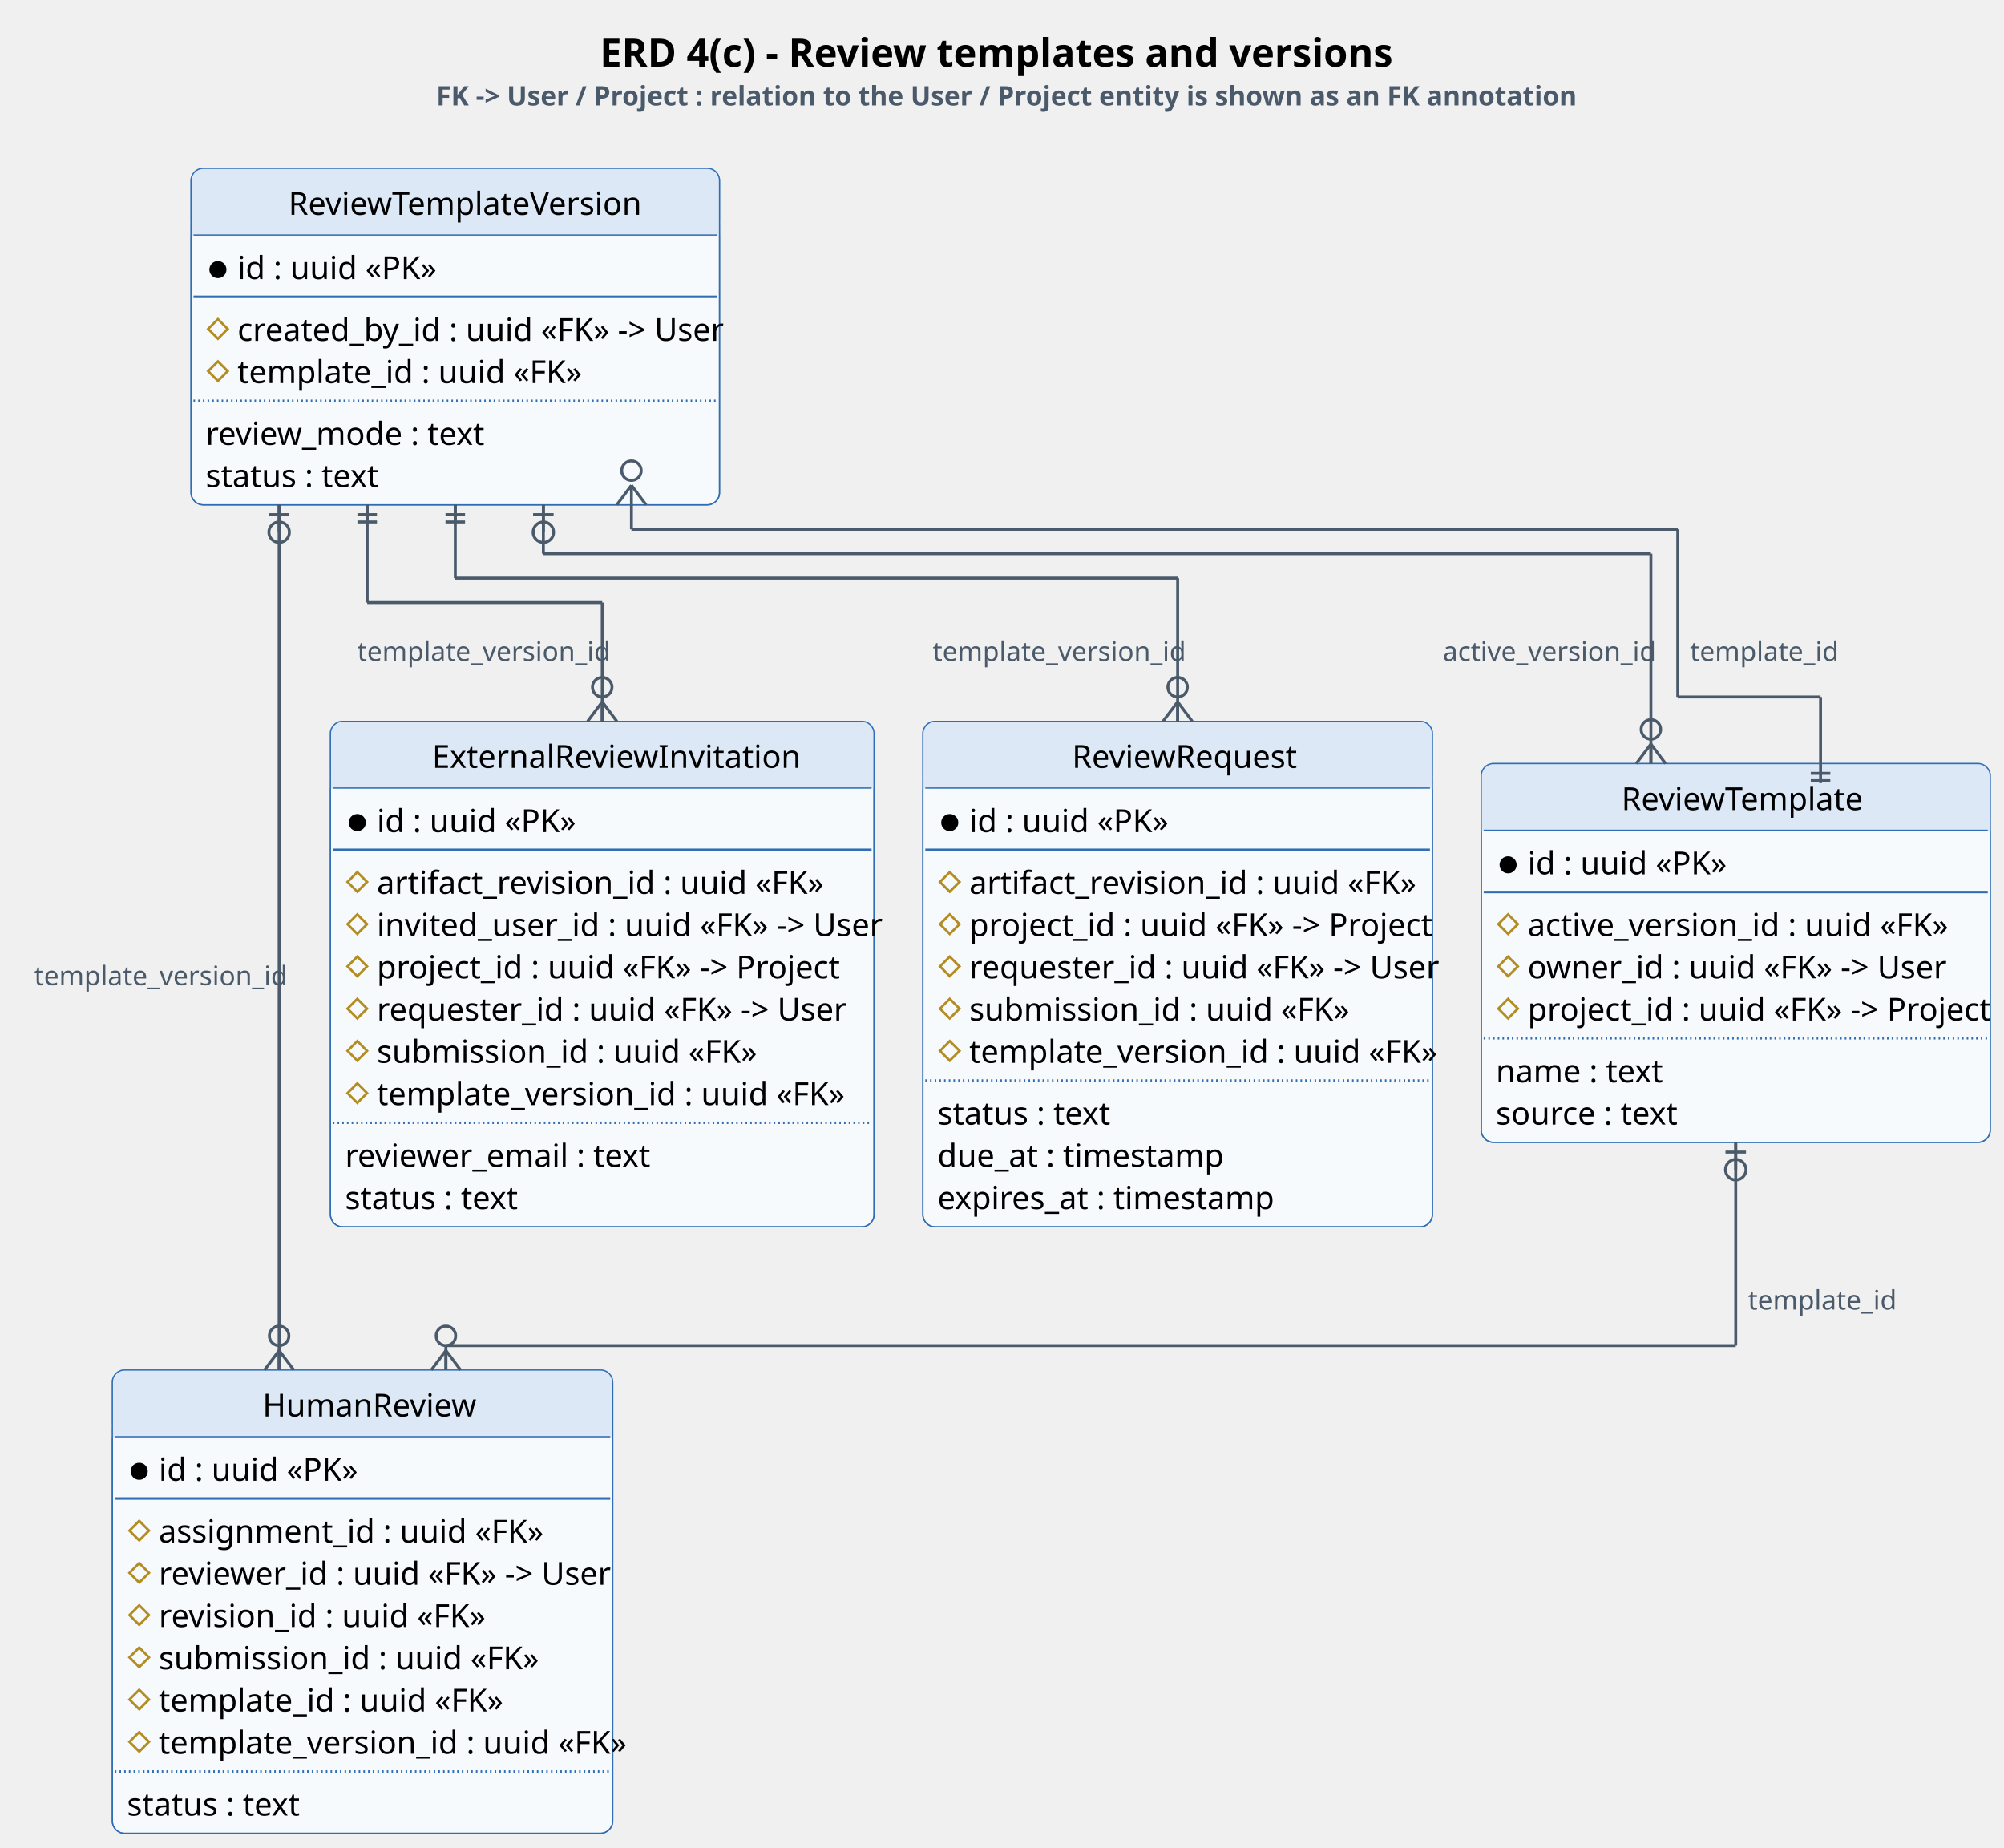
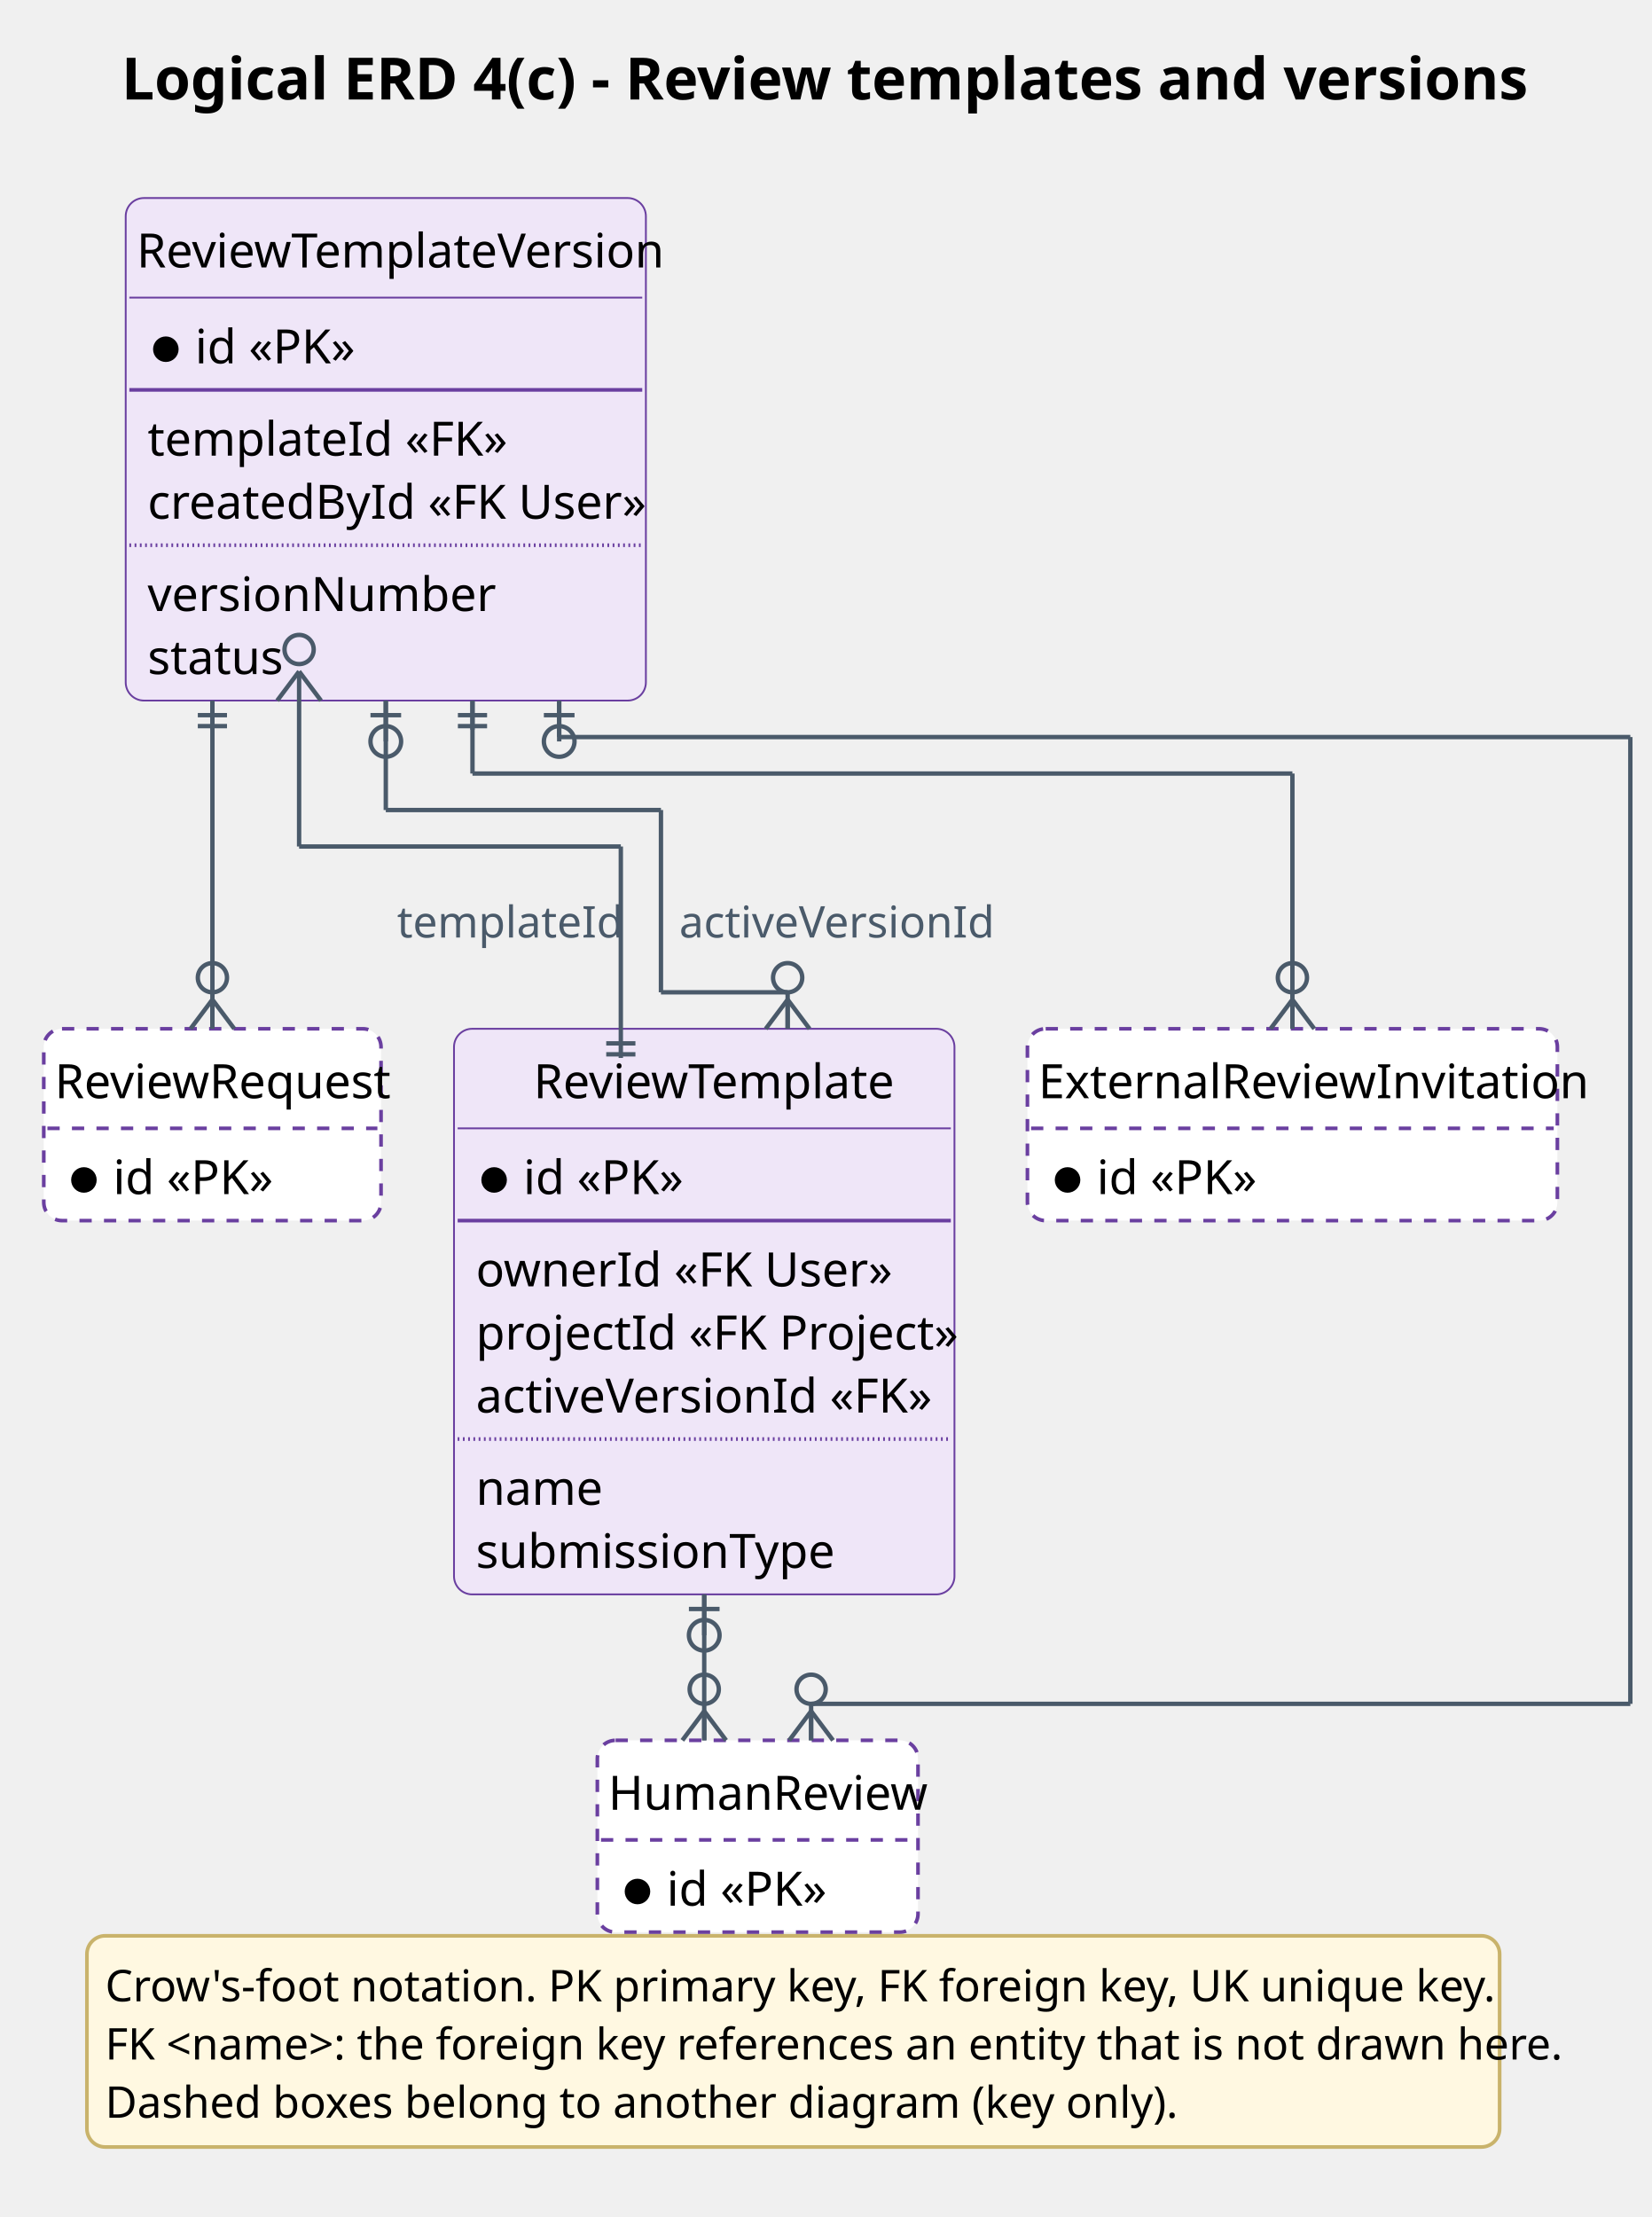
- <svg xmlns="http://www.w3.org/2000/svg" contentStyleType="text/css" height="1182.812px" preserveAspectRatio="none" style="width:1282px;height:1182px;background:#FFFFFF;" version="1.1" viewBox="0 0 1282 1182" width="1282.812px" zoomAndPan="magnify">
+ <svg xmlns="http://www.w3.org/2000/svg" contentStyleType="text/css" height="1266.667px" preserveAspectRatio="none" style="width:943px;height:1266px;background:#FFFFFF;" version="1.1" viewBox="0 0 943 1266" width="943.75px" zoomAndPan="magnify">
  <defs />
  <g>
-     <text fill="#000000" font-family="Segoe UI" font-size="25" font-weight="bold" lengthAdjust="spacing" textLength="485.4" x="383.735" y="42.602">ERD 4(c) - Review templates and versions</text>
-     <text fill="#4A5A6A" font-family="Segoe UI" font-size="17.188" font-weight="bold" lengthAdjust="spacing" textLength="694.717" x="279.076" y="67.424">FK -&gt; User / Project : relation to the User / Project entity is shown as an FK annotation</text>
+     <text fill="#000000" font-family="Segoe UI" font-size="33.333" font-weight="bold" lengthAdjust="spacing" textLength="767.334" x="69.359" y="56.803">Logical ERD 4(c) - Review templates and versions</text>
    <g id="elem_ReviewTemplate">
-       <rect codeLine="48" fill="#F7FAFD" height="242.245" id="ReviewTemplate" rx="7.812" ry="7.812" style="stroke:#2F6DB5;stroke-width:0.781;" width="325.6" x="947.582" y="488.406" />
-       <rect fill="#DCE8F6" height="42.642" rx="7.812" ry="7.812" style="stroke:#DCE8F6;stroke-width:0.781;" width="325.6" x="947.582" y="488.406" />
-       <rect fill="#DCE8F6" height="7.812" style="stroke:#DCE8F6;stroke-width:0.781;" width="325.6" x="947.582" y="523.236" />
-       <rect codeLine="48" fill="none" height="242.245" id="ReviewTemplate" rx="7.812" ry="7.812" style="stroke:#2F6DB5;stroke-width:0.781;" width="325.6" x="947.582" y="488.406" />
-       <text fill="#000000" font-family="Segoe UI" font-size="20.312" lengthAdjust="spacing" textLength="146.185" x="1037.29" y="518.138">ReviewTemplate</text>
-       <line style="stroke:#2F6DB5;stroke-width:0.781;" x1="949.145" x2="1271.619" y1="531.049" y2="531.049" />
-       <ellipse cx="964.77" cy="553.151" fill="#000000" rx="4.688" ry="4.688" style="stroke:#000000;stroke-width:1.562;" />
-       <text fill="#000000" font-family="Segoe UI" font-size="20.312" lengthAdjust="spacing" textLength="121.558" x="977.27" y="559.218">id : uuid «PK»</text>
-       <line style="stroke:#2F6DB5;stroke-width:1.562;" x1="949.145" x2="1271.619" y1="570.566" y2="570.566" />
-       <polygon fill="none" points="964.77,584.856,971.02,591.106,964.77,597.356,958.52,591.106" style="stroke:#B38D22;stroke-width:1.562;" />
-       <text fill="#000000" font-family="Segoe UI" font-size="20.312" lengthAdjust="spacing" textLength="253.182" x="977.27" y="598.735">active_version_id : uuid «FK»</text>
-       <polygon fill="none" points="964.77,611.873,971.02,618.123,964.77,624.373,958.52,618.123" style="stroke:#B38D22;stroke-width:1.562;" />
-       <text fill="#000000" font-family="Segoe UI" font-size="20.312" lengthAdjust="spacing" textLength="257.695" x="977.27" y="625.752">owner_id : uuid «FK» -&gt; User</text>
-       <polygon fill="none" points="964.77,638.89,971.02,645.14,964.77,651.39,958.52,645.14" style="stroke:#B38D22;stroke-width:1.562;" />
-       <text fill="#000000" font-family="Segoe UI" font-size="20.312" lengthAdjust="spacing" textLength="286.537" x="977.27" y="652.769">project_id : uuid «FK» -&gt; Project</text>
-       <line style="stroke:#2F6DB5;stroke-width:1.562;stroke-dasharray:1.0,2.0;" x1="949.145" x2="1271.619" y1="664.117" y2="664.117" />
-       <text fill="#000000" font-family="Segoe UI" font-size="20.312" lengthAdjust="spacing" textLength="99.192" x="956.957" y="692.287">name : text</text>
-       <text fill="#000000" font-family="Segoe UI" font-size="20.312" lengthAdjust="spacing" textLength="108.327" x="956.957" y="719.304">source : text</text>
+       <rect codeLine="27" fill="#EFE6F8" height="322.994" id="ReviewTemplate" rx="10.417" ry="10.417" style="stroke:#6A3FA0;stroke-width:1.042;" width="285.809" x="259.268" y="587.476" />
+       <text fill="#000000" font-family="Segoe UI" font-size="27.083" lengthAdjust="spacing" textLength="194.913" x="304.716" y="627.118">ReviewTemplate</text>
+       <line style="stroke:#6A3FA0;stroke-width:1.042;" x1="261.351" x2="542.994" y1="644.332" y2="644.332" />
+       <ellipse cx="282.185" cy="673.802" fill="#000000" rx="6.25" ry="6.25" style="stroke:#000000;stroke-width:2.083;" />
+       <text fill="#000000" font-family="Segoe UI" font-size="27.083" lengthAdjust="spacing" textLength="88.206" x="298.851" y="681.891">id «PK»</text>
+       <line style="stroke:#6A3FA0;stroke-width:2.083;" x1="261.351" x2="542.994" y1="697.021" y2="697.021" />
+       <text fill="#000000" font-family="Segoe UI" font-size="27.083" lengthAdjust="spacing" textLength="222.353" x="271.768" y="734.581">ownerId «FK User»</text>
+       <text fill="#000000" font-family="Segoe UI" font-size="27.083" lengthAdjust="spacing" textLength="260.809" x="271.768" y="770.603">projectId «FK Project»</text>
+       <text fill="#000000" font-family="Segoe UI" font-size="27.083" lengthAdjust="spacing" textLength="245.72" x="271.768" y="806.626">activeVersionId «FK»</text>
+       <line style="stroke:#6A3FA0;stroke-width:2.083;stroke-dasharray:1.0,2.0;" x1="261.351" x2="542.994" y1="821.757" y2="821.757" />
+       <text fill="#000000" font-family="Segoe UI" font-size="27.083" lengthAdjust="spacing" textLength="66.597" x="271.768" y="859.316">name</text>
+       <text fill="#000000" font-family="Segoe UI" font-size="27.083" lengthAdjust="spacing" textLength="190.747" x="271.768" y="895.339">submissionType</text>
    </g>
    <g id="elem_ReviewTemplateVersion">
-       <rect codeLine="58" fill="#F7FAFD" height="215.228" id="ReviewTemplateVersion" rx="7.812" ry="7.812" style="stroke:#2F6DB5;stroke-width:0.781;" width="338.067" x="122.222" y="107.675" />
-       <rect fill="#DCE8F6" height="42.642" rx="7.812" ry="7.812" style="stroke:#DCE8F6;stroke-width:0.781;" width="338.067" x="122.222" y="107.675" />
-       <rect fill="#DCE8F6" height="7.812" style="stroke:#DCE8F6;stroke-width:0.781;" width="338.067" x="122.222" y="142.505" />
-       <rect codeLine="58" fill="none" height="215.228" id="ReviewTemplateVersion" rx="7.812" ry="7.812" style="stroke:#2F6DB5;stroke-width:0.781;" width="338.067" x="122.222" y="107.675" />
-       <text fill="#000000" font-family="Segoe UI" font-size="20.312" lengthAdjust="spacing" textLength="213.42" x="184.545" y="137.407">ReviewTemplateVersion</text>
-       <line style="stroke:#2F6DB5;stroke-width:0.781;" x1="123.784" x2="458.726" y1="150.317" y2="150.317" />
-       <ellipse cx="139.409" cy="172.42" fill="#000000" rx="4.688" ry="4.688" style="stroke:#000000;stroke-width:1.562;" />
-       <text fill="#000000" font-family="Segoe UI" font-size="20.312" lengthAdjust="spacing" textLength="121.558" x="151.909" y="178.487">id : uuid «PK»</text>
-       <line style="stroke:#2F6DB5;stroke-width:1.562;" x1="123.784" x2="458.726" y1="189.835" y2="189.835" />
-       <polygon fill="none" points="139.409,204.125,145.659,210.375,139.409,216.625,133.159,210.375" style="stroke:#B38D22;stroke-width:1.562;" />
-       <text fill="#000000" font-family="Segoe UI" font-size="20.312" lengthAdjust="spacing" textLength="299.004" x="151.909" y="218.004">created_by_id : uuid «FK» -&gt; User</text>
-       <polygon fill="none" points="139.409,231.142,145.659,237.392,139.409,243.642,133.159,237.392" style="stroke:#B38D22;stroke-width:1.562;" />
-       <text fill="#000000" font-family="Segoe UI" font-size="20.312" lengthAdjust="spacing" textLength="208.233" x="151.909" y="245.021">template_id : uuid «FK»</text>
-       <line style="stroke:#2F6DB5;stroke-width:1.562;stroke-dasharray:1.0,2.0;" x1="123.784" x2="458.726" y1="256.369" y2="256.369" />
-       <text fill="#000000" font-family="Segoe UI" font-size="20.312" lengthAdjust="spacing" textLength="167.291" x="131.596" y="284.538">review_mode : text</text>
-       <text fill="#000000" font-family="Segoe UI" font-size="20.312" lengthAdjust="spacing" textLength="102.078" x="131.596" y="311.555">status : text</text>
+       <rect codeLine="37" fill="#EFE6F8" height="286.971" id="ReviewTemplateVersion" rx="10.417" ry="10.417" style="stroke:#6A3FA0;stroke-width:1.042;" width="297.06" x="71.791" y="113.086" />
+       <text fill="#000000" font-family="Segoe UI" font-size="27.083" lengthAdjust="spacing" textLength="284.56" x="78.041" y="152.728">ReviewTemplateVersion</text>
+       <line style="stroke:#6A3FA0;stroke-width:1.042;" x1="73.874" x2="366.767" y1="169.942" y2="169.942" />
+       <ellipse cx="94.707" cy="199.412" fill="#000000" rx="6.25" ry="6.25" style="stroke:#000000;stroke-width:2.083;" />
+       <text fill="#000000" font-family="Segoe UI" font-size="27.083" lengthAdjust="spacing" textLength="88.206" x="111.374" y="207.501">id «PK»</text>
+       <line style="stroke:#6A3FA0;stroke-width:2.083;" x1="73.874" x2="366.767" y1="222.632" y2="222.632" />
+       <text fill="#000000" font-family="Segoe UI" font-size="27.083" lengthAdjust="spacing" textLength="193.18" x="84.291" y="260.191">templateId «FK»</text>
+       <text fill="#000000" font-family="Segoe UI" font-size="27.083" lengthAdjust="spacing" textLength="265.795" x="84.291" y="296.214">createdById «FK User»</text>
+       <line style="stroke:#6A3FA0;stroke-width:2.083;stroke-dasharray:1.0,2.0;" x1="73.874" x2="366.767" y1="311.344" y2="311.344" />
+       <text fill="#000000" font-family="Segoe UI" font-size="27.083" lengthAdjust="spacing" textLength="184.214" x="84.291" y="348.903">versionNumber</text>
+       <text fill="#000000" font-family="Segoe UI" font-size="27.083" lengthAdjust="spacing" textLength="70.446" x="84.291" y="384.926">status</text>
    </g>
    <g id="elem_ReviewRequest">
-       <rect codeLine="67" fill="#F7FAFD" height="323.297" id="ReviewRequest" rx="7.812" ry="7.812" style="stroke:#2F6DB5;stroke-width:0.781;" width="325.947" x="590.385" y="461.389" />
-       <rect fill="#DCE8F6" height="42.642" rx="7.812" ry="7.812" style="stroke:#DCE8F6;stroke-width:0.781;" width="325.947" x="590.385" y="461.389" />
-       <rect fill="#DCE8F6" height="7.812" style="stroke:#DCE8F6;stroke-width:0.781;" width="325.947" x="590.385" y="496.219" />
-       <rect codeLine="67" fill="none" height="323.297" id="ReviewRequest" rx="7.812" ry="7.812" style="stroke:#2F6DB5;stroke-width:0.781;" width="325.947" x="590.385" y="461.389" />
-       <text fill="#000000" font-family="Segoe UI" font-size="20.312" lengthAdjust="spacing" textLength="135.076" x="685.821" y="491.121">ReviewRequest</text>
-       <line style="stroke:#2F6DB5;stroke-width:0.781;" x1="591.948" x2="914.77" y1="504.031" y2="504.031" />
-       <ellipse cx="607.573" cy="526.134" fill="#000000" rx="4.688" ry="4.688" style="stroke:#000000;stroke-width:1.562;" />
-       <text fill="#000000" font-family="Segoe UI" font-size="20.312" lengthAdjust="spacing" textLength="121.558" x="620.073" y="532.201">id : uuid «PK»</text>
-       <line style="stroke:#2F6DB5;stroke-width:1.562;" x1="591.948" x2="914.77" y1="543.549" y2="543.549" />
-       <polygon fill="none" points="607.573,557.838,613.823,564.088,607.573,570.338,601.323,564.088" style="stroke:#B38D22;stroke-width:1.562;" />
-       <text fill="#000000" font-family="Segoe UI" font-size="20.312" lengthAdjust="spacing" textLength="268.387" x="620.073" y="571.718">artifact_revision_id : uuid «FK»</text>
-       <polygon fill="none" points="607.573,584.856,613.823,591.106,607.573,597.356,601.323,591.106" style="stroke:#B38D22;stroke-width:1.562;" />
-       <text fill="#000000" font-family="Segoe UI" font-size="20.312" lengthAdjust="spacing" textLength="286.537" x="620.073" y="598.735">project_id : uuid «FK» -&gt; Project</text>
-       <polygon fill="none" points="607.573,611.873,613.823,618.123,607.573,624.373,601.323,618.123" style="stroke:#B38D22;stroke-width:1.562;" />
-       <text fill="#000000" font-family="Segoe UI" font-size="20.312" lengthAdjust="spacing" textLength="286.884" x="620.073" y="625.752">requester_id : uuid «FK» -&gt; User</text>
-       <polygon fill="none" points="607.573,638.89,613.823,645.14,607.573,651.39,601.323,645.14" style="stroke:#B38D22;stroke-width:1.562;" />
-       <text fill="#000000" font-family="Segoe UI" font-size="20.312" lengthAdjust="spacing" textLength="228.555" x="620.073" y="652.769">submission_id : uuid «FK»</text>
-       <polygon fill="none" points="607.573,665.907,613.823,672.157,607.573,678.407,601.323,672.157" style="stroke:#B38D22;stroke-width:1.562;" />
-       <text fill="#000000" font-family="Segoe UI" font-size="20.312" lengthAdjust="spacing" textLength="281.013" x="620.073" y="679.787">template_version_id : uuid «FK»</text>
-       <line style="stroke:#2F6DB5;stroke-width:1.562;stroke-dasharray:1.0,2.0;" x1="591.948" x2="914.77" y1="691.135" y2="691.135" />
-       <text fill="#000000" font-family="Segoe UI" font-size="20.312" lengthAdjust="spacing" textLength="102.078" x="599.76" y="719.304">status : text</text>
-       <text fill="#000000" font-family="Segoe UI" font-size="20.312" lengthAdjust="spacing" textLength="170.454" x="599.76" y="746.321">due_at : timestamp</text>
-       <text fill="#000000" font-family="Segoe UI" font-size="20.312" lengthAdjust="spacing" textLength="199.485" x="599.76" y="773.338">expires_at : timestamp</text>
+       <rect codeLine="46" fill="#FFFFFF" height="109.546" id="ReviewRequest" rx="10.417" ry="10.417" style="stroke:#6A3FA0;stroke-width:2.083;stroke-dasharray:7.0,7.0;" width="192.601" x="25" y="587.476" />
+       <text fill="#000000" font-family="Segoe UI" font-size="27.083" lengthAdjust="spacing" textLength="180.101" x="31.25" y="627.118">ReviewRequest</text>
+       <line style="stroke:#6A3FA0;stroke-width:2.083;stroke-dasharray:7.0,7.0;" x1="27.083" x2="215.518" y1="644.332" y2="644.332" />
+       <ellipse cx="47.917" cy="673.802" fill="#000000" rx="6.25" ry="6.25" style="stroke:#000000;stroke-width:2.083;" />
+       <text fill="#000000" font-family="Segoe UI" font-size="27.083" lengthAdjust="spacing" textLength="88.206" x="64.583" y="681.891">id «PK»</text>
    </g>
    <g id="elem_HumanReview">
-       <rect codeLine="80" fill="#F7FAFD" height="296.28" id="HumanReview" rx="7.812" ry="7.812" style="stroke:#2F6DB5;stroke-width:0.781;" width="320.075" x="71.874" y="876.297" />
-       <rect fill="#DCE8F6" height="42.642" rx="7.812" ry="7.812" style="stroke:#DCE8F6;stroke-width:0.781;" width="320.075" x="71.874" y="876.297" />
-       <rect fill="#DCE8F6" height="7.812" style="stroke:#DCE8F6;stroke-width:0.781;" width="320.075" x="71.874" y="911.127" />
-       <rect codeLine="80" fill="none" height="296.28" id="HumanReview" rx="7.812" ry="7.812" style="stroke:#2F6DB5;stroke-width:0.781;" width="320.075" x="71.874" y="876.297" />
-       <text fill="#000000" font-family="Segoe UI" font-size="20.312" lengthAdjust="spacing" textLength="127.965" x="167.929" y="906.029">HumanReview</text>
-       <line style="stroke:#2F6DB5;stroke-width:0.781;" x1="73.437" x2="390.387" y1="918.939" y2="918.939" />
-       <ellipse cx="89.062" cy="941.042" fill="#000000" rx="4.688" ry="4.688" style="stroke:#000000;stroke-width:1.562;" />
-       <text fill="#000000" font-family="Segoe UI" font-size="20.312" lengthAdjust="spacing" textLength="121.558" x="101.562" y="947.109">id : uuid «PK»</text>
-       <line style="stroke:#2F6DB5;stroke-width:1.562;" x1="73.437" x2="390.387" y1="958.456" y2="958.456" />
-       <polygon fill="none" points="89.062,972.746,95.312,978.996,89.062,985.246,82.812,978.996" style="stroke:#B38D22;stroke-width:1.562;" />
-       <text fill="#000000" font-family="Segoe UI" font-size="20.312" lengthAdjust="spacing" textLength="230.975" x="101.562" y="986.626">assignment_id : uuid «FK»</text>
-       <polygon fill="none" points="89.062,999.764,95.312,1006.014,89.062,1012.264,82.812,1006.014" style="stroke:#B38D22;stroke-width:1.562;" />
-       <text fill="#000000" font-family="Segoe UI" font-size="20.312" lengthAdjust="spacing" textLength="277.254" x="101.562" y="1013.643">reviewer_id : uuid «FK» -&gt; User</text>
-       <polygon fill="none" points="89.062,1026.781,95.312,1033.031,89.062,1039.281,82.812,1033.031" style="stroke:#B38D22;stroke-width:1.562;" />
-       <text fill="#000000" font-family="Segoe UI" font-size="20.312" lengthAdjust="spacing" textLength="197.799" x="101.562" y="1040.66">revision_id : uuid «FK»</text>
-       <polygon fill="none" points="89.062,1053.798,95.312,1060.048,89.062,1066.298,82.812,1060.048" style="stroke:#B38D22;stroke-width:1.562;" />
-       <text fill="#000000" font-family="Segoe UI" font-size="20.312" lengthAdjust="spacing" textLength="228.555" x="101.562" y="1067.677">submission_id : uuid «FK»</text>
-       <polygon fill="none" points="89.062,1080.815,95.312,1087.065,89.062,1093.315,82.812,1087.065" style="stroke:#B38D22;stroke-width:1.562;" />
-       <text fill="#000000" font-family="Segoe UI" font-size="20.312" lengthAdjust="spacing" textLength="208.233" x="101.562" y="1094.695">template_id : uuid «FK»</text>
-       <polygon fill="none" points="89.062,1107.832,95.312,1114.082,89.062,1120.332,82.812,1114.082" style="stroke:#B38D22;stroke-width:1.562;" />
-       <text fill="#000000" font-family="Segoe UI" font-size="20.312" lengthAdjust="spacing" textLength="281.013" x="101.562" y="1121.712">template_version_id : uuid «FK»</text>
-       <line style="stroke:#2F6DB5;stroke-width:1.562;stroke-dasharray:1.0,2.0;" x1="73.437" x2="390.387" y1="1133.06" y2="1133.06" />
-       <text fill="#000000" font-family="Segoe UI" font-size="20.312" lengthAdjust="spacing" textLength="102.078" x="81.249" y="1161.229">status : text</text>
+       <rect codeLine="49" fill="#FFFFFF" height="109.546" id="HumanReview" rx="10.417" ry="10.417" style="stroke:#6A3FA0;stroke-width:2.083;stroke-dasharray:7.0,7.0;" width="183.12" x="341.133" y="993.803" />
+       <text fill="#000000" font-family="Segoe UI" font-size="27.083" lengthAdjust="spacing" textLength="170.62" x="347.383" y="1033.445">HumanReview</text>
+       <line style="stroke:#6A3FA0;stroke-width:2.083;stroke-dasharray:7.0,7.0;" x1="343.216" x2="522.169" y1="1050.659" y2="1050.659" />
+       <ellipse cx="364.05" cy="1080.129" fill="#000000" rx="6.25" ry="6.25" style="stroke:#000000;stroke-width:2.083;" />
+       <text fill="#000000" font-family="Segoe UI" font-size="27.083" lengthAdjust="spacing" textLength="88.206" x="380.716" y="1088.218">id «PK»</text>
    </g>
    <g id="elem_ExternalReviewInvitation">
-       <rect codeLine="92" fill="#F7FAFD" height="323.297" id="ExternalReviewInvitation" rx="7.812" ry="7.812" style="stroke:#2F6DB5;stroke-width:0.781;" width="347.757" x="211.379" y="461.389" />
-       <rect fill="#DCE8F6" height="42.642" rx="7.812" ry="7.812" style="stroke:#DCE8F6;stroke-width:0.781;" width="347.757" x="211.379" y="461.389" />
-       <rect fill="#DCE8F6" height="7.812" style="stroke:#DCE8F6;stroke-width:0.781;" width="347.757" x="211.379" y="496.219" />
-       <rect codeLine="92" fill="none" height="323.297" id="ExternalReviewInvitation" rx="7.812" ry="7.812" style="stroke:#2F6DB5;stroke-width:0.781;" width="347.757" x="211.379" y="461.389" />
-       <text fill="#000000" font-family="Segoe UI" font-size="20.312" lengthAdjust="spacing" textLength="217.606" x="276.454" y="491.121">ExternalReviewInvitation</text>
-       <line style="stroke:#2F6DB5;stroke-width:0.781;" x1="212.941" x2="557.573" y1="504.031" y2="504.031" />
-       <ellipse cx="228.566" cy="526.134" fill="#000000" rx="4.688" ry="4.688" style="stroke:#000000;stroke-width:1.562;" />
-       <text fill="#000000" font-family="Segoe UI" font-size="20.312" lengthAdjust="spacing" textLength="121.558" x="241.066" y="532.201">id : uuid «PK»</text>
-       <line style="stroke:#2F6DB5;stroke-width:1.562;" x1="212.941" x2="557.573" y1="543.549" y2="543.549" />
-       <polygon fill="none" points="228.566,557.838,234.816,564.088,228.566,570.338,222.316,564.088" style="stroke:#B38D22;stroke-width:1.562;" />
-       <text fill="#000000" font-family="Segoe UI" font-size="20.312" lengthAdjust="spacing" textLength="268.387" x="241.066" y="571.718">artifact_revision_id : uuid «FK»</text>
-       <polygon fill="none" points="228.566,584.856,234.816,591.106,228.566,597.356,222.316,591.106" style="stroke:#B38D22;stroke-width:1.562;" />
-       <text fill="#000000" font-family="Segoe UI" font-size="20.312" lengthAdjust="spacing" textLength="308.695" x="241.066" y="598.735">invited_user_id : uuid «FK» -&gt; User</text>
-       <polygon fill="none" points="228.566,611.873,234.816,618.123,228.566,624.373,222.316,618.123" style="stroke:#B38D22;stroke-width:1.562;" />
-       <text fill="#000000" font-family="Segoe UI" font-size="20.312" lengthAdjust="spacing" textLength="286.537" x="241.066" y="625.752">project_id : uuid «FK» -&gt; Project</text>
-       <polygon fill="none" points="228.566,638.89,234.816,645.14,228.566,651.39,222.316,645.14" style="stroke:#B38D22;stroke-width:1.562;" />
-       <text fill="#000000" font-family="Segoe UI" font-size="20.312" lengthAdjust="spacing" textLength="286.884" x="241.066" y="652.769">requester_id : uuid «FK» -&gt; User</text>
-       <polygon fill="none" points="228.566,665.907,234.816,672.157,228.566,678.407,222.316,672.157" style="stroke:#B38D22;stroke-width:1.562;" />
-       <text fill="#000000" font-family="Segoe UI" font-size="20.312" lengthAdjust="spacing" textLength="228.555" x="241.066" y="679.787">submission_id : uuid «FK»</text>
-       <polygon fill="none" points="228.566,692.924,234.816,699.174,228.566,705.424,222.316,699.174" style="stroke:#B38D22;stroke-width:1.562;" />
-       <text fill="#000000" font-family="Segoe UI" font-size="20.312" lengthAdjust="spacing" textLength="281.013" x="241.066" y="706.804">template_version_id : uuid «FK»</text>
-       <line style="stroke:#2F6DB5;stroke-width:1.562;stroke-dasharray:1.0,2.0;" x1="212.941" x2="557.573" y1="718.152" y2="718.152" />
-       <text fill="#000000" font-family="Segoe UI" font-size="20.312" lengthAdjust="spacing" textLength="181.285" x="220.754" y="746.321">reviewer_email : text</text>
-       <text fill="#000000" font-family="Segoe UI" font-size="20.312" lengthAdjust="spacing" textLength="102.078" x="220.754" y="773.338">status : text</text>
+       <rect codeLine="52" fill="#FFFFFF" height="109.546" id="ExternalReviewInvitation" rx="10.417" ry="10.417" style="stroke:#6A3FA0;stroke-width:2.083;stroke-dasharray:7.0,7.0;" width="302.641" x="586.744" y="587.476" />
+       <text fill="#000000" font-family="Segoe UI" font-size="27.083" lengthAdjust="spacing" textLength="290.141" x="592.994" y="627.118">ExternalReviewInvitation</text>
+       <line style="stroke:#6A3FA0;stroke-width:2.083;stroke-dasharray:7.0,7.0;" x1="588.827" x2="887.302" y1="644.332" y2="644.332" />
+       <ellipse cx="609.661" cy="673.802" fill="#000000" rx="6.25" ry="6.25" style="stroke:#000000;stroke-width:2.083;" />
+       <text fill="#000000" font-family="Segoe UI" font-size="27.083" lengthAdjust="spacing" textLength="88.206" x="626.327" y="681.891">id «PK»</text>
    </g>
-     <line style="stroke:#4A5A6A;stroke-width:1.875;" x1="1110.382" x2="1110.382" y1="730.652" y2="860.672" />
-     <line style="stroke:#4A5A6A;stroke-width:1.875;" x1="1110.382" x2="285.258" y1="860.672" y2="860.672" />
-     <line style="stroke:#4A5A6A;stroke-width:1.875;" x1="285.258" x2="285.258" y1="860.672" y2="876.297" />
-     <line style="stroke:#4A5A6A;stroke-width:1.875;" x1="285.258" x2="294.633" y1="863.797" y2="876.297" />
-     <line style="stroke:#4A5A6A;stroke-width:1.875;" x1="285.258" x2="275.883" y1="863.797" y2="876.297" />
-     <line style="stroke:#4A5A6A;stroke-width:1.875;" x1="285.258" x2="285.258" y1="863.797" y2="876.297" />
-     <ellipse cx="285.258" cy="854.422" fill="none" rx="6.25" ry="6.25" style="stroke:#4A5A6A;stroke-width:1.875;" />
-     <line style="stroke:#4A5A6A;stroke-width:1.875;" x1="1110.382" x2="1110.382" y1="748.152" y2="730.652" />
-     <ellipse cx="1110.382" cy="748.152" fill="none" rx="6.562" ry="6.562" style="stroke:#4A5A6A;stroke-width:1.875;" />
-     <line style="stroke:#4A5A6A;stroke-width:1.875;" x1="1103.82" x2="1116.945" y1="736.902" y2="736.902" />
-     <text fill="#4A5A6A" font-family="Segoe UI" font-size="17.188" lengthAdjust="spacing" textLength="88.858" x="1118.195" y="837.608">template_id</text>
-     <line style="stroke:#4A5A6A;stroke-width:1.875;" x1="1164.649" x2="1164.649" y1="488.406" y2="445.764" />
-     <line style="stroke:#4A5A6A;stroke-width:1.875;" x1="1164.649" x2="1073.303" y1="445.764" y2="445.764" />
-     <line style="stroke:#4A5A6A;stroke-width:1.875;" x1="1073.303" x2="1073.303" y1="445.764" y2="338.528" />
-     <line style="stroke:#4A5A6A;stroke-width:1.875;" x1="1073.303" x2="403.944" y1="338.528" y2="338.528" />
-     <line style="stroke:#4A5A6A;stroke-width:1.875;" x1="403.944" x2="403.944" y1="338.528" y2="322.903" />
-     <line style="stroke:#4A5A6A;stroke-width:1.875;" x1="403.944" x2="413.319" y1="310.403" y2="322.903" />
-     <line style="stroke:#4A5A6A;stroke-width:1.875;" x1="403.944" x2="394.569" y1="310.403" y2="322.903" />
-     <line style="stroke:#4A5A6A;stroke-width:1.875;" x1="403.944" x2="403.944" y1="310.403" y2="322.903" />
-     <ellipse cx="403.944" cy="301.028" fill="none" rx="6.25" ry="6.25" style="stroke:#4A5A6A;stroke-width:1.875;" />
-     <line style="stroke:#4A5A6A;stroke-width:1.875;" x1="1158.399" x2="1170.899" y1="494.656" y2="494.656" />
-     <line style="stroke:#4A5A6A;stroke-width:1.875;" x1="1158.399" x2="1170.899" y1="499.344" y2="499.344" />
-     <line style="stroke:#4A5A6A;stroke-width:1.875;" x1="1164.649" x2="1164.649" y1="500.906" y2="488.406" />
-     <text fill="#4A5A6A" font-family="Segoe UI" font-size="17.188" lengthAdjust="spacing" textLength="88.858" x="1081.116" y="422.7">template_id</text>
-     <line style="stroke:#4A5A6A;stroke-width:1.875;" x1="347.599" x2="347.599" y1="322.903" y2="354.153" />
-     <line style="stroke:#4A5A6A;stroke-width:1.875;" x1="347.599" x2="1056.116" y1="354.153" y2="354.153" />
-     <line style="stroke:#4A5A6A;stroke-width:1.875;" x1="1056.116" x2="1056.116" y1="354.153" y2="488.406" />
-     <line style="stroke:#4A5A6A;stroke-width:1.875;" x1="1056.116" x2="1065.491" y1="475.906" y2="488.406" />
-     <line style="stroke:#4A5A6A;stroke-width:1.875;" x1="1056.116" x2="1046.741" y1="475.906" y2="488.406" />
-     <line style="stroke:#4A5A6A;stroke-width:1.875;" x1="1056.116" x2="1056.116" y1="475.906" y2="488.406" />
-     <ellipse cx="1056.116" cy="466.531" fill="none" rx="6.25" ry="6.25" style="stroke:#4A5A6A;stroke-width:1.875;" />
-     <line style="stroke:#4A5A6A;stroke-width:1.875;" x1="347.599" x2="347.599" y1="340.403" y2="322.903" />
-     <ellipse cx="347.599" cy="340.403" fill="none" rx="6.562" ry="6.562" style="stroke:#4A5A6A;stroke-width:1.875;" />
-     <line style="stroke:#4A5A6A;stroke-width:1.875;" x1="341.037" x2="354.162" y1="329.153" y2="329.153" />
-     <text fill="#4A5A6A" font-family="Segoe UI" font-size="17.188" lengthAdjust="spacing" textLength="126.892" x="922.973" y="422.7">active_version_id</text>
-     <line style="stroke:#4A5A6A;stroke-width:1.875;" x1="291.255" x2="291.255" y1="322.903" y2="369.778" />
-     <line style="stroke:#4A5A6A;stroke-width:1.875;" x1="291.255" x2="753.359" y1="369.778" y2="369.778" />
-     <line style="stroke:#4A5A6A;stroke-width:1.875;" x1="753.359" x2="753.359" y1="369.778" y2="461.389" />
-     <line style="stroke:#4A5A6A;stroke-width:1.875;" x1="753.359" x2="762.734" y1="448.889" y2="461.389" />
-     <line style="stroke:#4A5A6A;stroke-width:1.875;" x1="753.359" x2="743.984" y1="448.889" y2="461.389" />
-     <line style="stroke:#4A5A6A;stroke-width:1.875;" x1="753.359" x2="753.359" y1="448.889" y2="461.389" />
-     <ellipse cx="753.359" cy="439.514" fill="none" rx="6.25" ry="6.25" style="stroke:#4A5A6A;stroke-width:1.875;" />
-     <line style="stroke:#4A5A6A;stroke-width:1.875;" x1="285.005" x2="297.505" y1="329.153" y2="329.153" />
-     <line style="stroke:#4A5A6A;stroke-width:1.875;" x1="285.005" x2="297.505" y1="333.841" y2="333.841" />
-     <line style="stroke:#4A5A6A;stroke-width:1.875;" x1="291.255" x2="291.255" y1="335.403" y2="322.903" />
-     <text fill="#4A5A6A" font-family="Segoe UI" font-size="17.188" lengthAdjust="spacing" textLength="150.441" x="596.668" y="422.7">template_version_id</text>
-     <line style="stroke:#4A5A6A;stroke-width:1.875;" x1="178.566" x2="178.566" y1="322.903" y2="876.297" />
-     <line style="stroke:#4A5A6A;stroke-width:1.875;" x1="178.566" x2="187.941" y1="863.797" y2="876.297" />
-     <line style="stroke:#4A5A6A;stroke-width:1.875;" x1="178.566" x2="169.191" y1="863.797" y2="876.297" />
-     <line style="stroke:#4A5A6A;stroke-width:1.875;" x1="178.566" x2="178.566" y1="863.797" y2="876.297" />
-     <ellipse cx="178.566" cy="854.422" fill="none" rx="6.25" ry="6.25" style="stroke:#4A5A6A;stroke-width:1.875;" />
-     <line style="stroke:#4A5A6A;stroke-width:1.875;" x1="178.566" x2="178.566" y1="340.403" y2="322.903" />
-     <ellipse cx="178.566" cy="340.403" fill="none" rx="6.562" ry="6.562" style="stroke:#4A5A6A;stroke-width:1.875;" />
-     <line style="stroke:#4A5A6A;stroke-width:1.875;" x1="172.004" x2="185.129" y1="329.153" y2="329.153" />
-     <text fill="#4A5A6A" font-family="Segoe UI" font-size="17.188" lengthAdjust="spacing" textLength="150.441" x="21.875" y="630.154">template_version_id</text>
-     <line style="stroke:#4A5A6A;stroke-width:1.875;" x1="234.911" x2="234.911" y1="322.903" y2="385.403" />
-     <line style="stroke:#4A5A6A;stroke-width:1.875;" x1="234.911" x2="385.257" y1="385.403" y2="385.403" />
-     <line style="stroke:#4A5A6A;stroke-width:1.875;" x1="385.257" x2="385.257" y1="385.403" y2="461.389" />
-     <line style="stroke:#4A5A6A;stroke-width:1.875;" x1="385.257" x2="394.632" y1="448.889" y2="461.389" />
-     <line style="stroke:#4A5A6A;stroke-width:1.875;" x1="385.257" x2="375.882" y1="448.889" y2="461.389" />
-     <line style="stroke:#4A5A6A;stroke-width:1.875;" x1="385.257" x2="385.257" y1="448.889" y2="461.389" />
-     <ellipse cx="385.257" cy="439.514" fill="none" rx="6.25" ry="6.25" style="stroke:#4A5A6A;stroke-width:1.875;" />
-     <line style="stroke:#4A5A6A;stroke-width:1.875;" x1="228.661" x2="241.161" y1="329.153" y2="329.153" />
-     <line style="stroke:#4A5A6A;stroke-width:1.875;" x1="228.661" x2="241.161" y1="333.841" y2="333.841" />
-     <line style="stroke:#4A5A6A;stroke-width:1.875;" x1="234.911" x2="234.911" y1="335.403" y2="322.903" />
-     <text fill="#4A5A6A" font-family="Segoe UI" font-size="17.188" lengthAdjust="spacing" textLength="150.441" x="228.566" y="422.7">template_version_id</text>
+     <line style="stroke:#4A5A6A;stroke-width:2.5;" x1="269.831" x2="269.831" y1="400.057" y2="441.724" />
+     <line style="stroke:#4A5A6A;stroke-width:2.5;" x1="269.831" x2="738.065" y1="441.724" y2="441.724" />
+     <line style="stroke:#4A5A6A;stroke-width:2.5;" x1="738.065" x2="738.065" y1="441.724" y2="587.476" />
+     <line style="stroke:#4A5A6A;stroke-width:2.5;" x1="738.065" x2="750.565" y1="570.809" y2="587.476" />
+     <line style="stroke:#4A5A6A;stroke-width:2.5;" x1="738.065" x2="725.565" y1="570.809" y2="587.476" />
+     <line style="stroke:#4A5A6A;stroke-width:2.5;" x1="738.065" x2="738.065" y1="570.809" y2="587.476" />
+     <ellipse cx="738.065" cy="558.309" fill="none" rx="8.333" ry="8.333" style="stroke:#4A5A6A;stroke-width:2.5;" />
+     <line style="stroke:#4A5A6A;stroke-width:2.5;" x1="261.498" x2="278.164" y1="408.39" y2="408.39" />
+     <line style="stroke:#4A5A6A;stroke-width:2.5;" x1="261.498" x2="278.164" y1="414.64" y2="414.64" />
+     <line style="stroke:#4A5A6A;stroke-width:2.5;" x1="269.831" x2="269.831" y1="416.724" y2="400.057" />
+     <line style="stroke:#4A5A6A;stroke-width:2.5;" x1="319.341" x2="319.341" y1="400.057" y2="420.89" />
+     <line style="stroke:#4A5A6A;stroke-width:2.5;" x1="319.341" x2="931.052" y1="420.89" y2="420.89" />
+     <line style="stroke:#4A5A6A;stroke-width:2.5;" x1="931.052" x2="931.052" y1="420.89" y2="972.97" />
+     <line style="stroke:#4A5A6A;stroke-width:2.5;" x1="931.052" x2="463.213" y1="972.97" y2="972.97" />
+     <line style="stroke:#4A5A6A;stroke-width:2.5;" x1="463.213" x2="463.213" y1="972.97" y2="993.803" />
+     <line style="stroke:#4A5A6A;stroke-width:2.5;" x1="463.213" x2="475.713" y1="977.136" y2="993.803" />
+     <line style="stroke:#4A5A6A;stroke-width:2.5;" x1="463.213" x2="450.713" y1="977.136" y2="993.803" />
+     <line style="stroke:#4A5A6A;stroke-width:2.5;" x1="463.213" x2="463.213" y1="977.136" y2="993.803" />
+     <ellipse cx="463.213" cy="964.636" fill="none" rx="8.333" ry="8.333" style="stroke:#4A5A6A;stroke-width:2.5;" />
+     <line style="stroke:#4A5A6A;stroke-width:2.5;" x1="319.341" x2="319.341" y1="423.39" y2="400.057" />
+     <ellipse cx="319.341" cy="423.39" fill="none" rx="8.75" ry="8.75" style="stroke:#4A5A6A;stroke-width:2.5;" />
+     <line style="stroke:#4A5A6A;stroke-width:2.5;" x1="310.591" x2="328.091" y1="408.39" y2="408.39" />
+     <line style="stroke:#4A5A6A;stroke-width:2.5;" x1="121.301" x2="121.301" y1="400.057" y2="587.476" />
+     <line style="stroke:#4A5A6A;stroke-width:2.5;" x1="121.301" x2="133.801" y1="570.809" y2="587.476" />
+     <line style="stroke:#4A5A6A;stroke-width:2.5;" x1="121.301" x2="108.801" y1="570.809" y2="587.476" />
+     <line style="stroke:#4A5A6A;stroke-width:2.5;" x1="121.301" x2="121.301" y1="570.809" y2="587.476" />
+     <ellipse cx="121.301" cy="558.309" fill="none" rx="8.333" ry="8.333" style="stroke:#4A5A6A;stroke-width:2.5;" />
+     <line style="stroke:#4A5A6A;stroke-width:2.5;" x1="112.967" x2="129.634" y1="408.39" y2="408.39" />
+     <line style="stroke:#4A5A6A;stroke-width:2.5;" x1="112.967" x2="129.634" y1="414.64" y2="414.64" />
+     <line style="stroke:#4A5A6A;stroke-width:2.5;" x1="121.301" x2="121.301" y1="416.724" y2="400.057" />
+     <line style="stroke:#4A5A6A;stroke-width:2.5;" x1="220.321" x2="220.321" y1="400.057" y2="462.557" />
+     <line style="stroke:#4A5A6A;stroke-width:2.5;" x1="220.321" x2="377.455" y1="462.557" y2="462.557" />
+     <line style="stroke:#4A5A6A;stroke-width:2.5;" x1="377.455" x2="377.455" y1="462.557" y2="566.642" />
+     <line style="stroke:#4A5A6A;stroke-width:2.5;" x1="377.455" x2="449.808" y1="566.642" y2="566.642" />
+     <line style="stroke:#4A5A6A;stroke-width:2.5;" x1="449.808" x2="449.808" y1="566.642" y2="587.476" />
+     <line style="stroke:#4A5A6A;stroke-width:2.5;" x1="449.808" x2="462.308" y1="570.809" y2="587.476" />
+     <line style="stroke:#4A5A6A;stroke-width:2.5;" x1="449.808" x2="437.308" y1="570.809" y2="587.476" />
+     <line style="stroke:#4A5A6A;stroke-width:2.5;" x1="449.808" x2="449.808" y1="570.809" y2="587.476" />
+     <ellipse cx="449.808" cy="558.309" fill="none" rx="8.333" ry="8.333" style="stroke:#4A5A6A;stroke-width:2.5;" />
+     <line style="stroke:#4A5A6A;stroke-width:2.5;" x1="220.321" x2="220.321" y1="423.39" y2="400.057" />
+     <ellipse cx="220.321" cy="423.39" fill="none" rx="8.75" ry="8.75" style="stroke:#4A5A6A;stroke-width:2.5;" />
+     <line style="stroke:#4A5A6A;stroke-width:2.5;" x1="211.571" x2="229.071" y1="408.39" y2="408.39" />
+     <text fill="#4A5A6A" font-family="Segoe UI" font-size="25" lengthAdjust="spacing" textLength="167.969" x="387.871" y="535.368">activeVersionId</text>
+     <line style="stroke:#4A5A6A;stroke-width:2.5;" x1="402.173" x2="402.173" y1="910.47" y2="993.803" />
+     <line style="stroke:#4A5A6A;stroke-width:2.5;" x1="402.173" x2="414.673" y1="977.136" y2="993.803" />
+     <line style="stroke:#4A5A6A;stroke-width:2.5;" x1="402.173" x2="389.673" y1="977.136" y2="993.803" />
+     <line style="stroke:#4A5A6A;stroke-width:2.5;" x1="402.173" x2="402.173" y1="977.136" y2="993.803" />
+     <ellipse cx="402.173" cy="964.636" fill="none" rx="8.333" ry="8.333" style="stroke:#4A5A6A;stroke-width:2.5;" />
+     <line style="stroke:#4A5A6A;stroke-width:2.5;" x1="402.173" x2="402.173" y1="933.803" y2="910.47" />
+     <ellipse cx="402.173" cy="933.803" fill="none" rx="8.75" ry="8.75" style="stroke:#4A5A6A;stroke-width:2.5;" />
+     <line style="stroke:#4A5A6A;stroke-width:2.5;" x1="393.423" x2="410.923" y1="918.803" y2="918.803" />
+     <line style="stroke:#4A5A6A;stroke-width:2.5;" x1="354.538" x2="354.538" y1="587.476" y2="483.39" />
+     <line style="stroke:#4A5A6A;stroke-width:2.5;" x1="354.538" x2="170.811" y1="483.39" y2="483.39" />
+     <line style="stroke:#4A5A6A;stroke-width:2.5;" x1="170.811" x2="170.811" y1="483.39" y2="400.057" />
+     <line style="stroke:#4A5A6A;stroke-width:2.5;" x1="170.811" x2="183.311" y1="383.39" y2="400.057" />
+     <line style="stroke:#4A5A6A;stroke-width:2.5;" x1="170.811" x2="158.311" y1="383.39" y2="400.057" />
+     <line style="stroke:#4A5A6A;stroke-width:2.5;" x1="170.811" x2="170.811" y1="383.39" y2="400.057" />
+     <ellipse cx="170.811" cy="370.89" fill="none" rx="8.333" ry="8.333" style="stroke:#4A5A6A;stroke-width:2.5;" />
+     <line style="stroke:#4A5A6A;stroke-width:2.5;" x1="346.205" x2="362.871" y1="595.809" y2="595.809" />
+     <line style="stroke:#4A5A6A;stroke-width:2.5;" x1="346.205" x2="362.871" y1="602.059" y2="602.059" />
+     <line style="stroke:#4A5A6A;stroke-width:2.5;" x1="354.538" x2="354.538" y1="604.142" y2="587.476" />
+     <text fill="#4A5A6A" font-family="Segoe UI" font-size="25" lengthAdjust="spacing" textLength="119.47" x="226.734" y="535.368">templateId</text>
+     <rect fill="#FFF8E1" height="120.589" id="_legend" rx="10.417" ry="10.417" style="stroke:#C9B36B;stroke-width:2.083;" width="806.759" x="49.647" y="1105.432" />
+     <text fill="#000000" font-family="Segoe UI" font-size="25" lengthAdjust="spacing" textLength="751.929" x="60.063" y="1142.826">Crow's-foot notation. PK primary key, FK foreign key, UK unique key.</text>
+     <text fill="#000000" font-family="Segoe UI" font-size="25" lengthAdjust="spacing" textLength="785.925" x="60.063" y="1176.078">FK &lt;name&gt;: the foreign key references an entity that is not drawn here.</text>
+     <text fill="#000000" font-family="Segoe UI" font-size="25" lengthAdjust="spacing" textLength="577.82" x="60.063" y="1209.33">Dashed boxes belong to another diagram (key only).</text>
  </g>
</svg>
